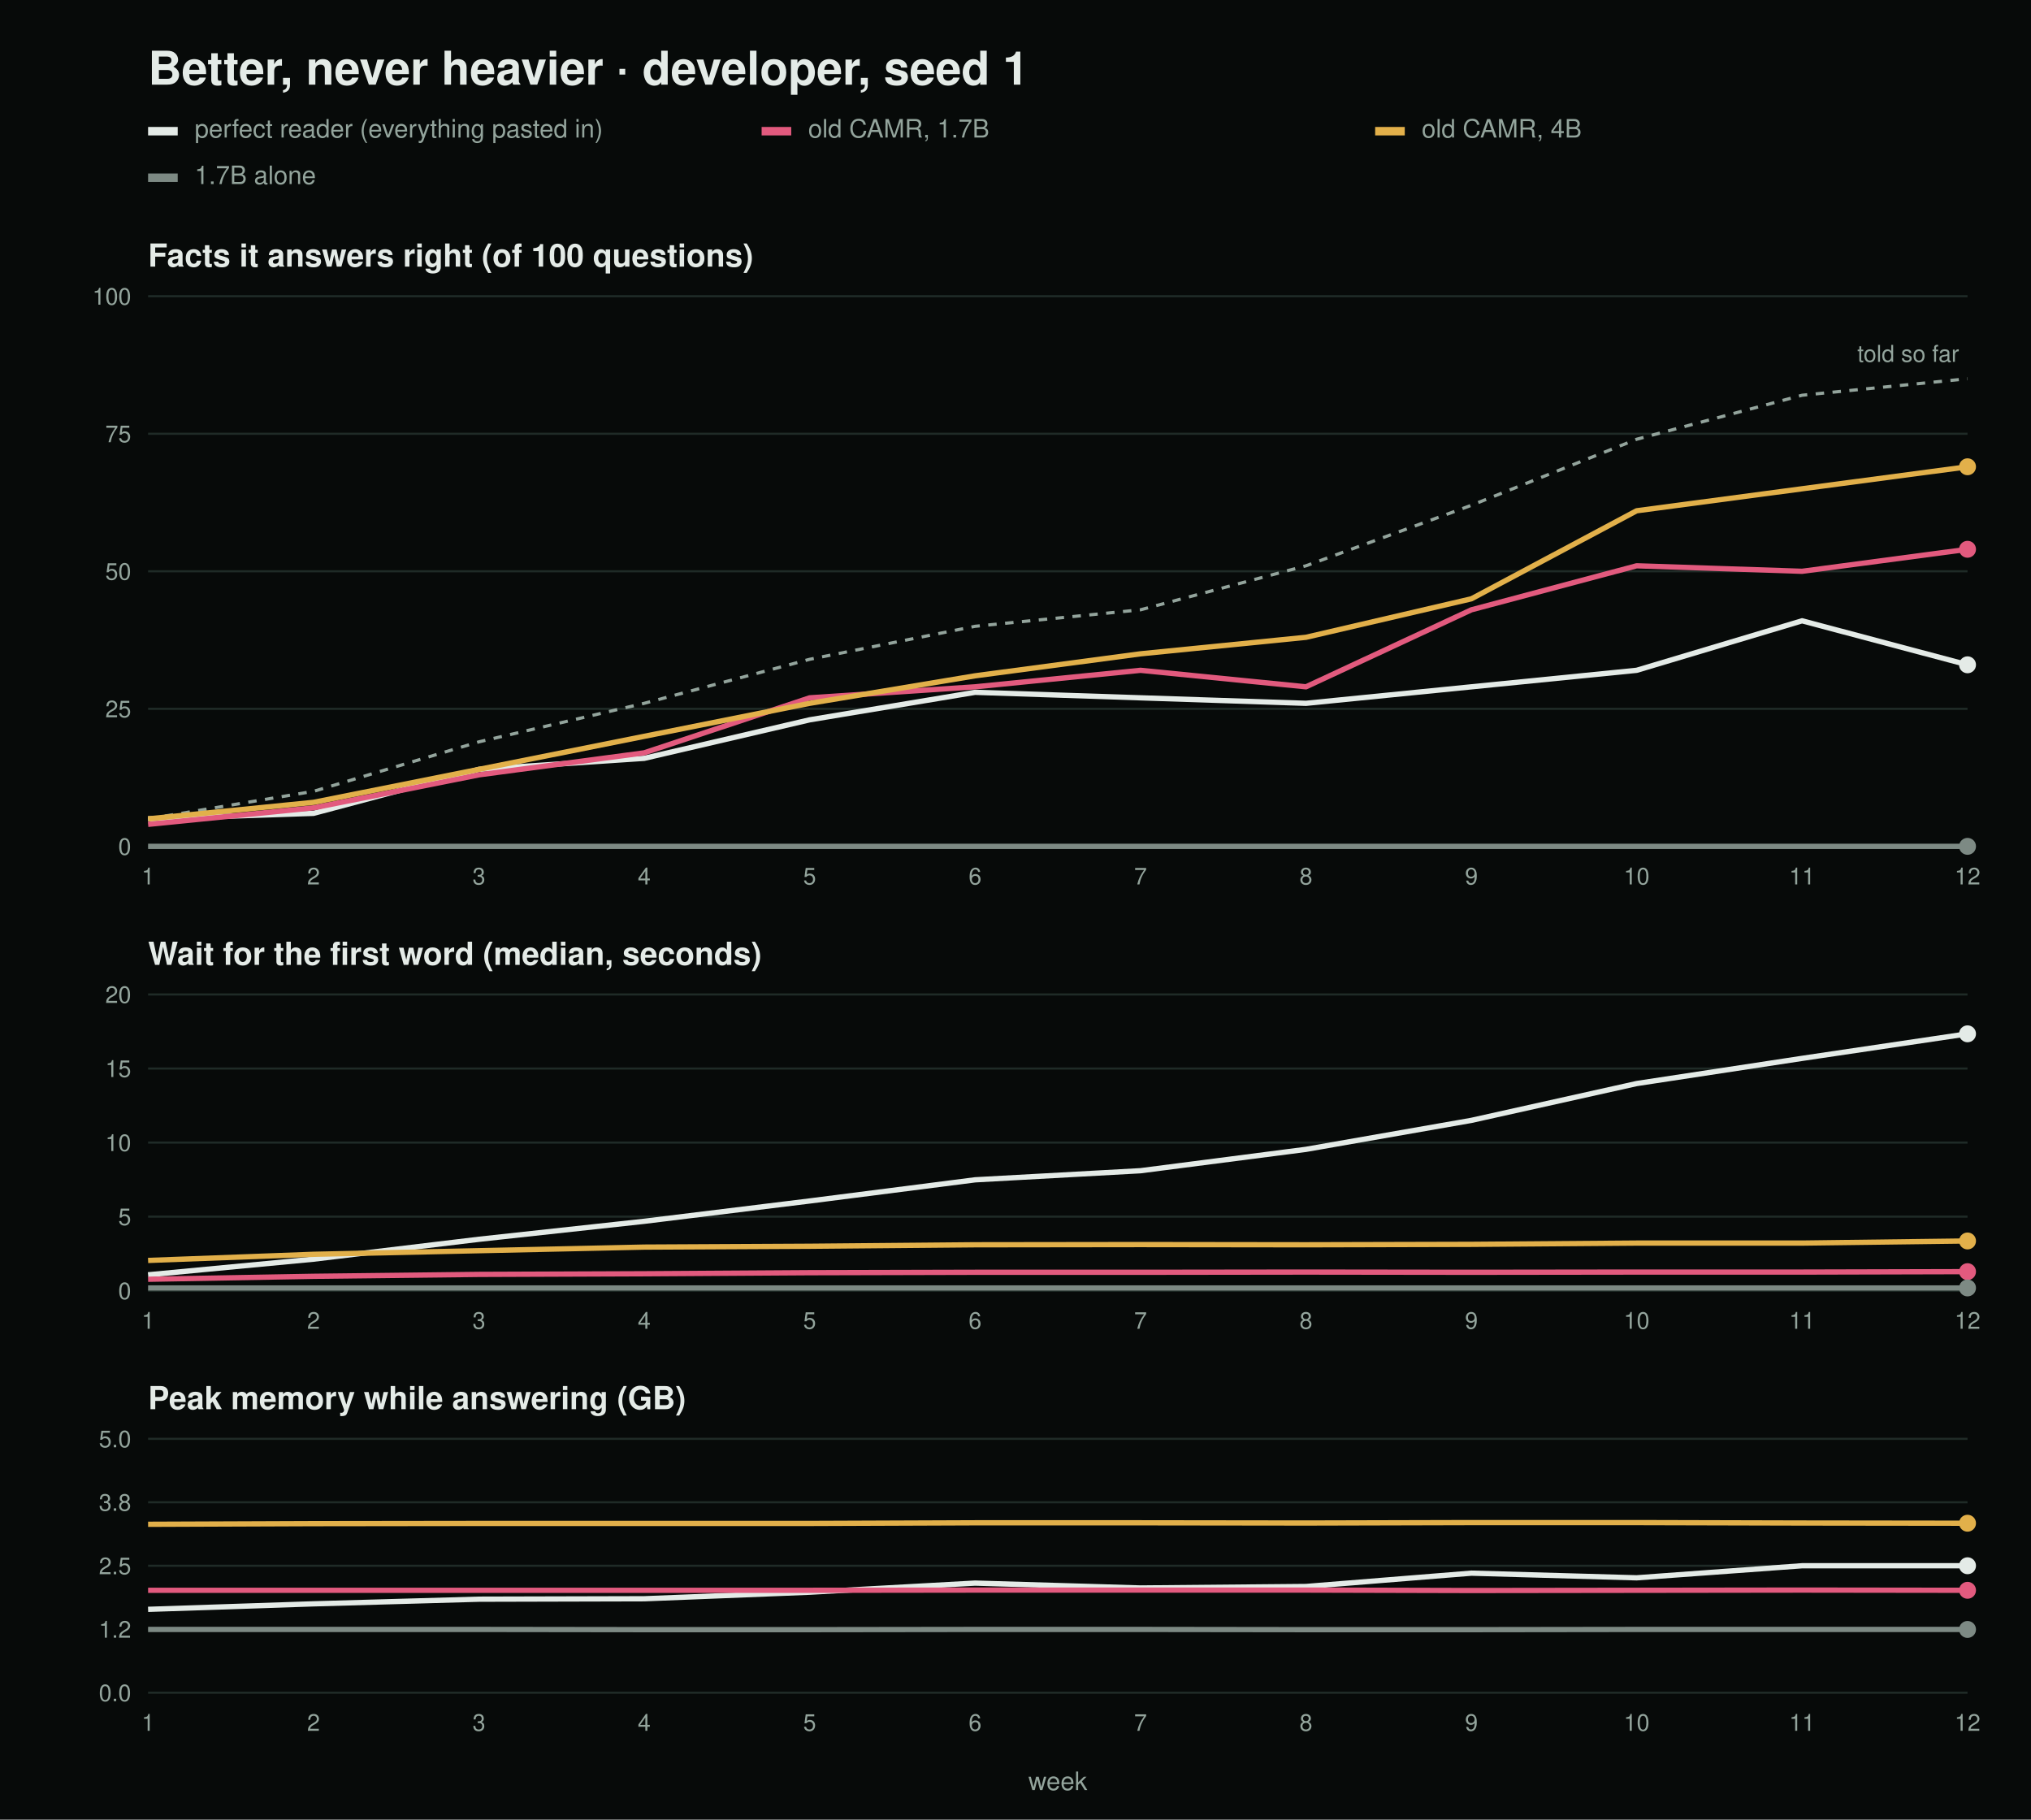
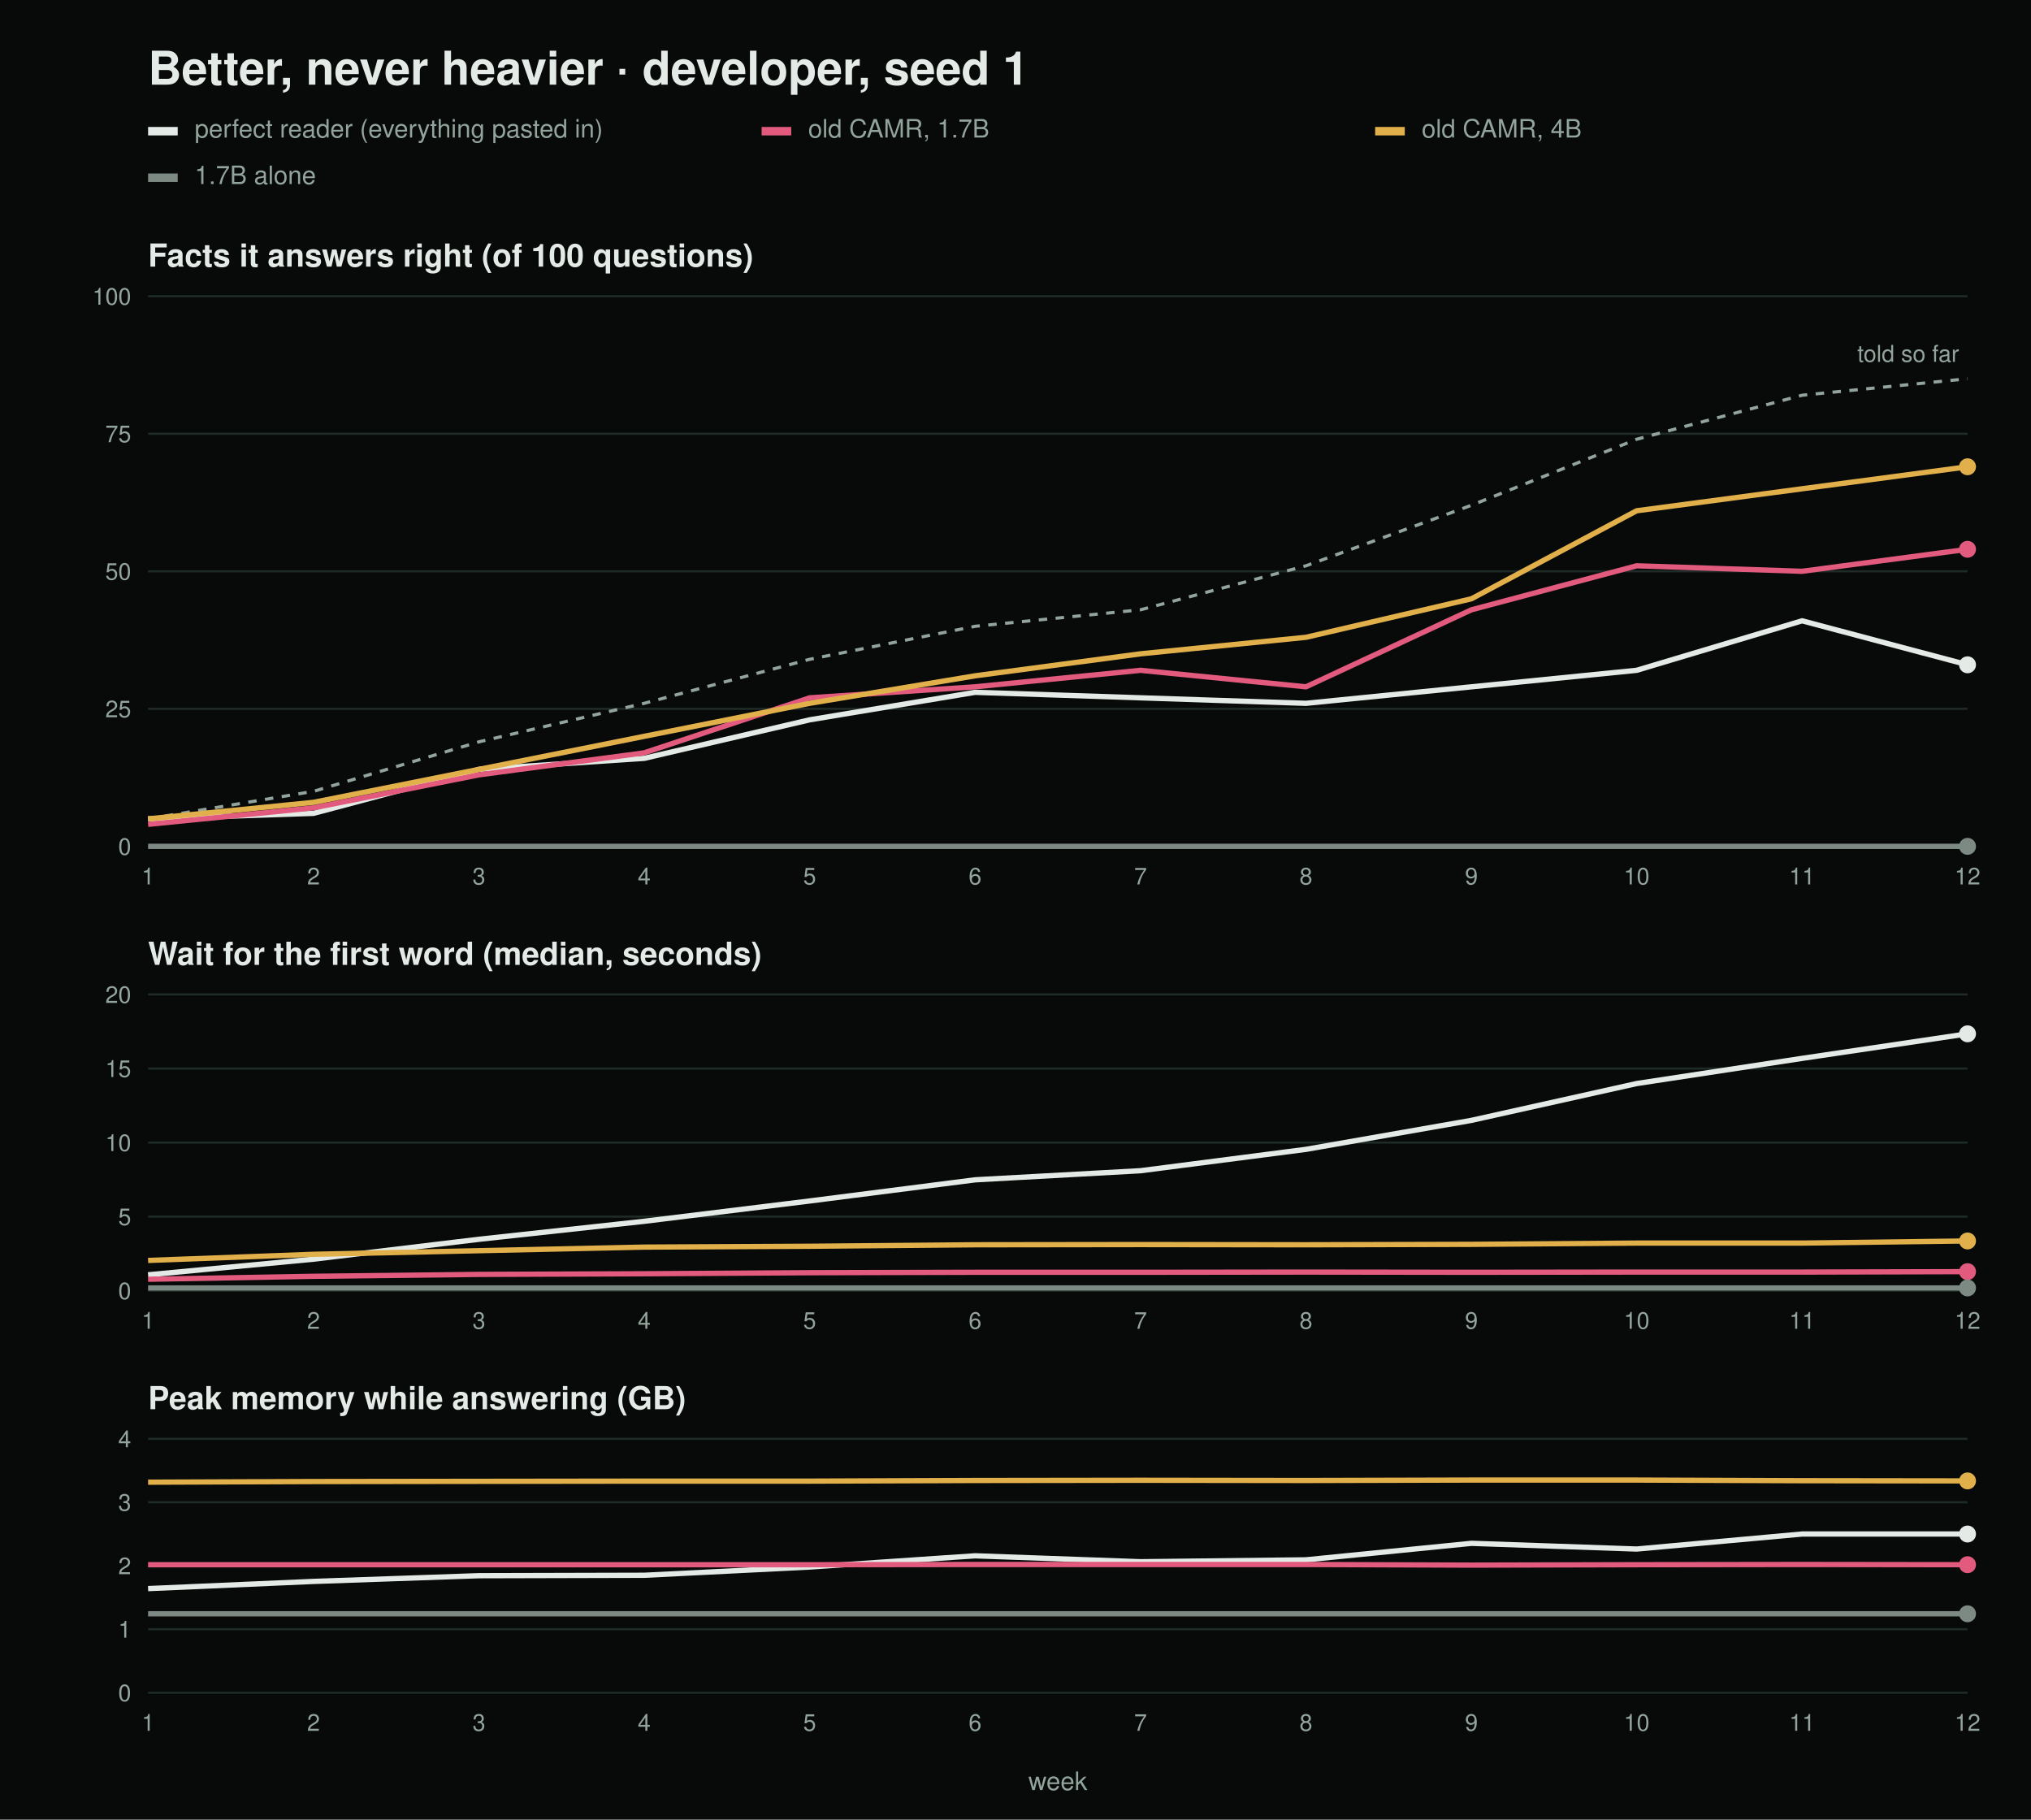
<svg xmlns="http://www.w3.org/2000/svg" viewBox="0 0 960 860" font-family="IBM Plex Sans, -apple-system, Helvetica, sans-serif">
  <rect width="960" height="860" fill="#070a09" />
  <text x="70" y="40" fill="#e4ebe7" font-size="22" font-weight="700">Better, never heavier · developer, seed 1</text>
  <rect x="70" y="60" width="14" height="4" fill="#e4ebe7" />
  <text x="92" y="65" fill="#93a49c" font-size="12">perfect reader (everything pasted in)</text>
  <rect x="360" y="60" width="14" height="4" fill="#e25a7e" />
  <text x="382" y="65" fill="#93a49c" font-size="12">old CAMR, 1.7B</text>
  <rect x="650" y="60" width="14" height="4" fill="#e2b04a" />
  <text x="672" y="65" fill="#93a49c" font-size="12">old CAMR, 4B</text>
  <rect x="70" y="82" width="14" height="4" fill="#7d8a84" />
  <text x="92" y="87" fill="#93a49c" font-size="12">1.7B alone</text>
  <text x="70" y="126" fill="#e4ebe7" font-size="15" font-weight="600">Facts it answers right (of 100 questions)</text>
  <line x1="70" x2="930" y1="400.0" y2="400.0" stroke="#1f2b27" />
  <text x="62" y="404.0" fill="#93a49c" font-size="11" text-anchor="end">0</text>
  <line x1="70" x2="930" y1="335.0" y2="335.0" stroke="#1f2b27" />
  <text x="62" y="339.0" fill="#93a49c" font-size="11" text-anchor="end">25</text>
  <line x1="70" x2="930" y1="270.0" y2="270.0" stroke="#1f2b27" />
  <text x="62" y="274.0" fill="#93a49c" font-size="11" text-anchor="end">50</text>
  <line x1="70" x2="930" y1="205.0" y2="205.0" stroke="#1f2b27" />
  <text x="62" y="209.0" fill="#93a49c" font-size="11" text-anchor="end">75</text>
  <line x1="70" x2="930" y1="140.0" y2="140.0" stroke="#1f2b27" />
  <text x="62" y="144.0" fill="#93a49c" font-size="11" text-anchor="end">100</text>
  <text x="70.0" y="418" fill="#93a49c" font-size="11" text-anchor="middle">1</text>
  <text x="148.2" y="418" fill="#93a49c" font-size="11" text-anchor="middle">2</text>
  <text x="226.4" y="418" fill="#93a49c" font-size="11" text-anchor="middle">3</text>
  <text x="304.5" y="418" fill="#93a49c" font-size="11" text-anchor="middle">4</text>
  <text x="382.7" y="418" fill="#93a49c" font-size="11" text-anchor="middle">5</text>
  <text x="460.9" y="418" fill="#93a49c" font-size="11" text-anchor="middle">6</text>
  <text x="539.1" y="418" fill="#93a49c" font-size="11" text-anchor="middle">7</text>
  <text x="617.3" y="418" fill="#93a49c" font-size="11" text-anchor="middle">8</text>
  <text x="695.5" y="418" fill="#93a49c" font-size="11" text-anchor="middle">9</text>
  <text x="773.6" y="418" fill="#93a49c" font-size="11" text-anchor="middle">10</text>
  <text x="851.8" y="418" fill="#93a49c" font-size="11" text-anchor="middle">11</text>
  <text x="930.0" y="418" fill="#93a49c" font-size="11" text-anchor="middle">12</text>
  <polyline points="70.0,387.0 148.2,374.0 226.4,350.6 304.5,332.4 382.7,311.6 460.9,296.0 539.1,288.2 617.3,267.4 695.5,238.8 773.6,207.6 851.8,186.8 930.0,179.0" fill="none" stroke="#93a49c" stroke-width="1.5" stroke-dasharray="4 4" />
  <text x="926.0" y="171.0" fill="#93a49c" font-size="11" text-anchor="end">told so far</text>
  <polyline points="70.0,387.0 148.2,384.4 226.4,363.6 304.5,358.4 382.7,340.2 460.9,327.2 539.1,329.8 617.3,332.4 695.5,324.6 773.6,316.8 851.8,293.4 930.0,314.2" fill="none" stroke="#e4ebe7" stroke-width="2.5" stroke-linejoin="round" />
  <circle cx="930.0" cy="314.2" r="4" fill="#e4ebe7" />
  <polyline points="70.0,389.6 148.2,381.8 226.4,366.2 304.5,355.8 382.7,329.8 460.9,324.6 539.1,316.8 617.3,324.6 695.5,288.2 773.6,267.4 851.8,270.0 930.0,259.6" fill="none" stroke="#e25a7e" stroke-width="2.5" stroke-linejoin="round" />
  <circle cx="930.0" cy="259.6" r="4" fill="#e25a7e" />
  <polyline points="70.0,387.0 148.2,379.2 226.4,363.6 304.5,348.0 382.7,332.4 460.9,319.4 539.1,309.0 617.3,301.2 695.5,283.0 773.6,241.4 851.8,231.0 930.0,220.6" fill="none" stroke="#e2b04a" stroke-width="2.5" stroke-linejoin="round" />
  <circle cx="930.0" cy="220.6" r="4" fill="#e2b04a" />
  <polyline points="70.0,400.0 148.2,400.0 226.4,400.0 304.5,400.0 382.7,400.0 460.9,400.0 539.1,400.0 617.3,400.0 695.5,400.0 773.6,400.0 851.8,400.0 930.0,400.0" fill="none" stroke="#7d8a84" stroke-width="2.5" stroke-linejoin="round" />
  <circle cx="930.0" cy="400.0" r="4" fill="#7d8a84" />
  <text x="70" y="456" fill="#e4ebe7" font-size="15" font-weight="600">Wait for the first word (median, seconds)</text>
  <line x1="70" x2="930" y1="610.0" y2="610.0" stroke="#1f2b27" />
  <text x="62" y="614.0" fill="#93a49c" font-size="11" text-anchor="end">0</text>
  <line x1="70" x2="930" y1="575.0" y2="575.0" stroke="#1f2b27" />
  <text x="62" y="579.0" fill="#93a49c" font-size="11" text-anchor="end">5</text>
  <line x1="70" x2="930" y1="540.0" y2="540.0" stroke="#1f2b27" />
  <text x="62" y="544.0" fill="#93a49c" font-size="11" text-anchor="end">10</text>
  <line x1="70" x2="930" y1="505.0" y2="505.0" stroke="#1f2b27" />
  <text x="62" y="509.0" fill="#93a49c" font-size="11" text-anchor="end">15</text>
  <line x1="70" x2="930" y1="470.0" y2="470.0" stroke="#1f2b27" />
  <text x="62" y="474.0" fill="#93a49c" font-size="11" text-anchor="end">20</text>
  <text x="70.0" y="628" fill="#93a49c" font-size="11" text-anchor="middle">1</text>
  <text x="148.2" y="628" fill="#93a49c" font-size="11" text-anchor="middle">2</text>
  <text x="226.4" y="628" fill="#93a49c" font-size="11" text-anchor="middle">3</text>
  <text x="304.5" y="628" fill="#93a49c" font-size="11" text-anchor="middle">4</text>
  <text x="382.7" y="628" fill="#93a49c" font-size="11" text-anchor="middle">5</text>
  <text x="460.9" y="628" fill="#93a49c" font-size="11" text-anchor="middle">6</text>
  <text x="539.1" y="628" fill="#93a49c" font-size="11" text-anchor="middle">7</text>
  <text x="617.3" y="628" fill="#93a49c" font-size="11" text-anchor="middle">8</text>
  <text x="695.5" y="628" fill="#93a49c" font-size="11" text-anchor="middle">9</text>
  <text x="773.6" y="628" fill="#93a49c" font-size="11" text-anchor="middle">10</text>
  <text x="851.8" y="628" fill="#93a49c" font-size="11" text-anchor="middle">11</text>
  <text x="930.0" y="628" fill="#93a49c" font-size="11" text-anchor="middle">12</text>
  <polyline points="70.0,602.5 148.2,595.1 226.4,585.7 304.5,577.2 382.7,567.6 460.9,557.6 539.1,553.3 617.3,543.2 695.5,529.5 773.6,512.1 851.8,500.2 930.0,488.6" fill="none" stroke="#e4ebe7" stroke-width="2.5" stroke-linejoin="round" />
  <circle cx="930.0" cy="488.6" r="4" fill="#e4ebe7" />
  <polyline points="70.0,604.6 148.2,603.2 226.4,602.3 304.5,602.0 382.7,601.5 460.9,601.3 539.1,601.3 617.3,601.2 695.5,601.3 773.6,601.2 851.8,601.2 930.0,601.0" fill="none" stroke="#e25a7e" stroke-width="2.5" stroke-linejoin="round" />
  <circle cx="930.0" cy="601.0" r="4" fill="#e25a7e" />
  <polyline points="70.0,595.7 148.2,592.8 226.4,591.1 304.5,589.4 382.7,589.0 460.9,588.3 539.1,588.2 617.3,588.3 695.5,588.1 773.6,587.5 851.8,587.5 930.0,586.5" fill="none" stroke="#e2b04a" stroke-width="2.5" stroke-linejoin="round" />
  <circle cx="930.0" cy="586.5" r="4" fill="#e2b04a" />
  <polyline points="70.0,608.7 148.2,608.7 226.4,608.7 304.5,608.7 382.7,608.7 460.9,608.7 539.1,608.7 617.3,608.7 695.5,608.7 773.6,608.7 851.8,608.7 930.0,608.7" fill="none" stroke="#7d8a84" stroke-width="2.5" stroke-linejoin="round" />
  <circle cx="930.0" cy="608.7" r="4" fill="#7d8a84" />
  <text x="70" y="666" fill="#e4ebe7" font-size="15" font-weight="600">Peak memory while answering (GB)</text>
  <line x1="70" x2="930" y1="800.0" y2="800.0" stroke="#1f2b27" />
-   <text x="62" y="804.0" fill="#93a49c" font-size="11" text-anchor="end">0.0</text>
+   <text x="62" y="804.0" fill="#93a49c" font-size="11" text-anchor="end">0</text>
  <line x1="70" x2="930" y1="770.0" y2="770.0" stroke="#1f2b27" />
-   <text x="62" y="774.0" fill="#93a49c" font-size="11" text-anchor="end">1.2</text>
+   <text x="62" y="774.0" fill="#93a49c" font-size="11" text-anchor="end">1</text>
  <line x1="70" x2="930" y1="740.0" y2="740.0" stroke="#1f2b27" />
-   <text x="62" y="744.0" fill="#93a49c" font-size="11" text-anchor="end">2.5</text>
+   <text x="62" y="744.0" fill="#93a49c" font-size="11" text-anchor="end">2</text>
  <line x1="70" x2="930" y1="710.0" y2="710.0" stroke="#1f2b27" />
-   <text x="62" y="714.0" fill="#93a49c" font-size="11" text-anchor="end">3.8</text>
+   <text x="62" y="714.0" fill="#93a49c" font-size="11" text-anchor="end">3</text>
  <line x1="70" x2="930" y1="680.0" y2="680.0" stroke="#1f2b27" />
-   <text x="62" y="684.0" fill="#93a49c" font-size="11" text-anchor="end">5.0</text>
+   <text x="62" y="684.0" fill="#93a49c" font-size="11" text-anchor="end">4</text>
  <text x="70.0" y="818" fill="#93a49c" font-size="11" text-anchor="middle">1</text>
  <text x="148.2" y="818" fill="#93a49c" font-size="11" text-anchor="middle">2</text>
  <text x="226.4" y="818" fill="#93a49c" font-size="11" text-anchor="middle">3</text>
  <text x="304.5" y="818" fill="#93a49c" font-size="11" text-anchor="middle">4</text>
  <text x="382.7" y="818" fill="#93a49c" font-size="11" text-anchor="middle">5</text>
  <text x="460.9" y="818" fill="#93a49c" font-size="11" text-anchor="middle">6</text>
  <text x="539.1" y="818" fill="#93a49c" font-size="11" text-anchor="middle">7</text>
  <text x="617.3" y="818" fill="#93a49c" font-size="11" text-anchor="middle">8</text>
  <text x="695.5" y="818" fill="#93a49c" font-size="11" text-anchor="middle">9</text>
  <text x="773.6" y="818" fill="#93a49c" font-size="11" text-anchor="middle">10</text>
  <text x="851.8" y="818" fill="#93a49c" font-size="11" text-anchor="middle">11</text>
  <text x="930.0" y="818" fill="#93a49c" font-size="11" text-anchor="middle">12</text>
-   <polyline points="70.0,760.6 148.2,758.0 226.4,755.8 304.5,755.6 382.7,752.5 460.9,748.2 539.1,750.5 617.3,749.8 695.5,743.5 773.6,745.7 851.8,740.0 930.0,740.0" fill="none" stroke="#e4ebe7" stroke-width="2.5" stroke-linejoin="round" />
-   <circle cx="930.0" cy="740.0" r="4" fill="#e4ebe7" />
-   <polyline points="70.0,751.6 148.2,751.6 226.4,751.6 304.5,751.6 382.7,751.6 460.9,751.5 539.1,751.5 617.3,751.5 695.5,751.7 773.6,751.6 851.8,751.5 930.0,751.6" fill="none" stroke="#e25a7e" stroke-width="2.5" stroke-linejoin="round" />
-   <circle cx="930.0" cy="751.6" r="4" fill="#e25a7e" />
-   <polyline points="70.0,720.4 148.2,720.1 226.4,720.0 304.5,720.0 382.7,720.0 460.9,719.7 539.1,719.7 617.3,719.8 695.5,719.6 773.6,719.6 851.8,719.8 930.0,719.9" fill="none" stroke="#e2b04a" stroke-width="2.5" stroke-linejoin="round" />
-   <circle cx="930.0" cy="719.9" r="4" fill="#e2b04a" />
-   <polyline points="70.0,770.1 148.2,770.1 226.4,770.1 304.5,770.2 382.7,770.2 460.9,770.1 539.1,770.1 617.3,770.2 695.5,770.2 773.6,770.1 851.8,770.1 930.0,770.1" fill="none" stroke="#7d8a84" stroke-width="2.5" stroke-linejoin="round" />
-   <circle cx="930.0" cy="770.1" r="4" fill="#7d8a84" />
+   <polyline points="70.0,750.8 148.2,747.4 226.4,744.7 304.5,744.5 382.7,740.6 460.9,735.3 539.1,738.1 617.3,737.2 695.5,729.4 773.6,732.1 851.8,725.0 930.0,725.0" fill="none" stroke="#e4ebe7" stroke-width="2.5" stroke-linejoin="round" />
+   <circle cx="930.0" cy="725.0" r="4" fill="#e4ebe7" />
+   <polyline points="70.0,739.5 148.2,739.5 226.4,739.5 304.5,739.5 382.7,739.5 460.9,739.4 539.1,739.4 617.3,739.4 695.5,739.7 773.6,739.5 851.8,739.4 930.0,739.5" fill="none" stroke="#e25a7e" stroke-width="2.5" stroke-linejoin="round" />
+   <circle cx="930.0" cy="739.5" r="4" fill="#e25a7e" />
+   <polyline points="70.0,700.5 148.2,700.2 226.4,700.1 304.5,700.0 382.7,700.0 460.9,699.7 539.1,699.6 617.3,699.7 695.5,699.5 773.6,699.5 851.8,699.8 930.0,699.9" fill="none" stroke="#e2b04a" stroke-width="2.5" stroke-linejoin="round" />
+   <circle cx="930.0" cy="699.9" r="4" fill="#e2b04a" />
+   <polyline points="70.0,762.7 148.2,762.7 226.4,762.7 304.5,762.7 382.7,762.7 460.9,762.7 539.1,762.7 617.3,762.7 695.5,762.7 773.6,762.7 851.8,762.7 930.0,762.7" fill="none" stroke="#7d8a84" stroke-width="2.5" stroke-linejoin="round" />
+   <circle cx="930.0" cy="762.7" r="4" fill="#7d8a84" />
  <text x="500.0" y="846" fill="#93a49c" font-size="12" text-anchor="middle">week</text>
</svg>
